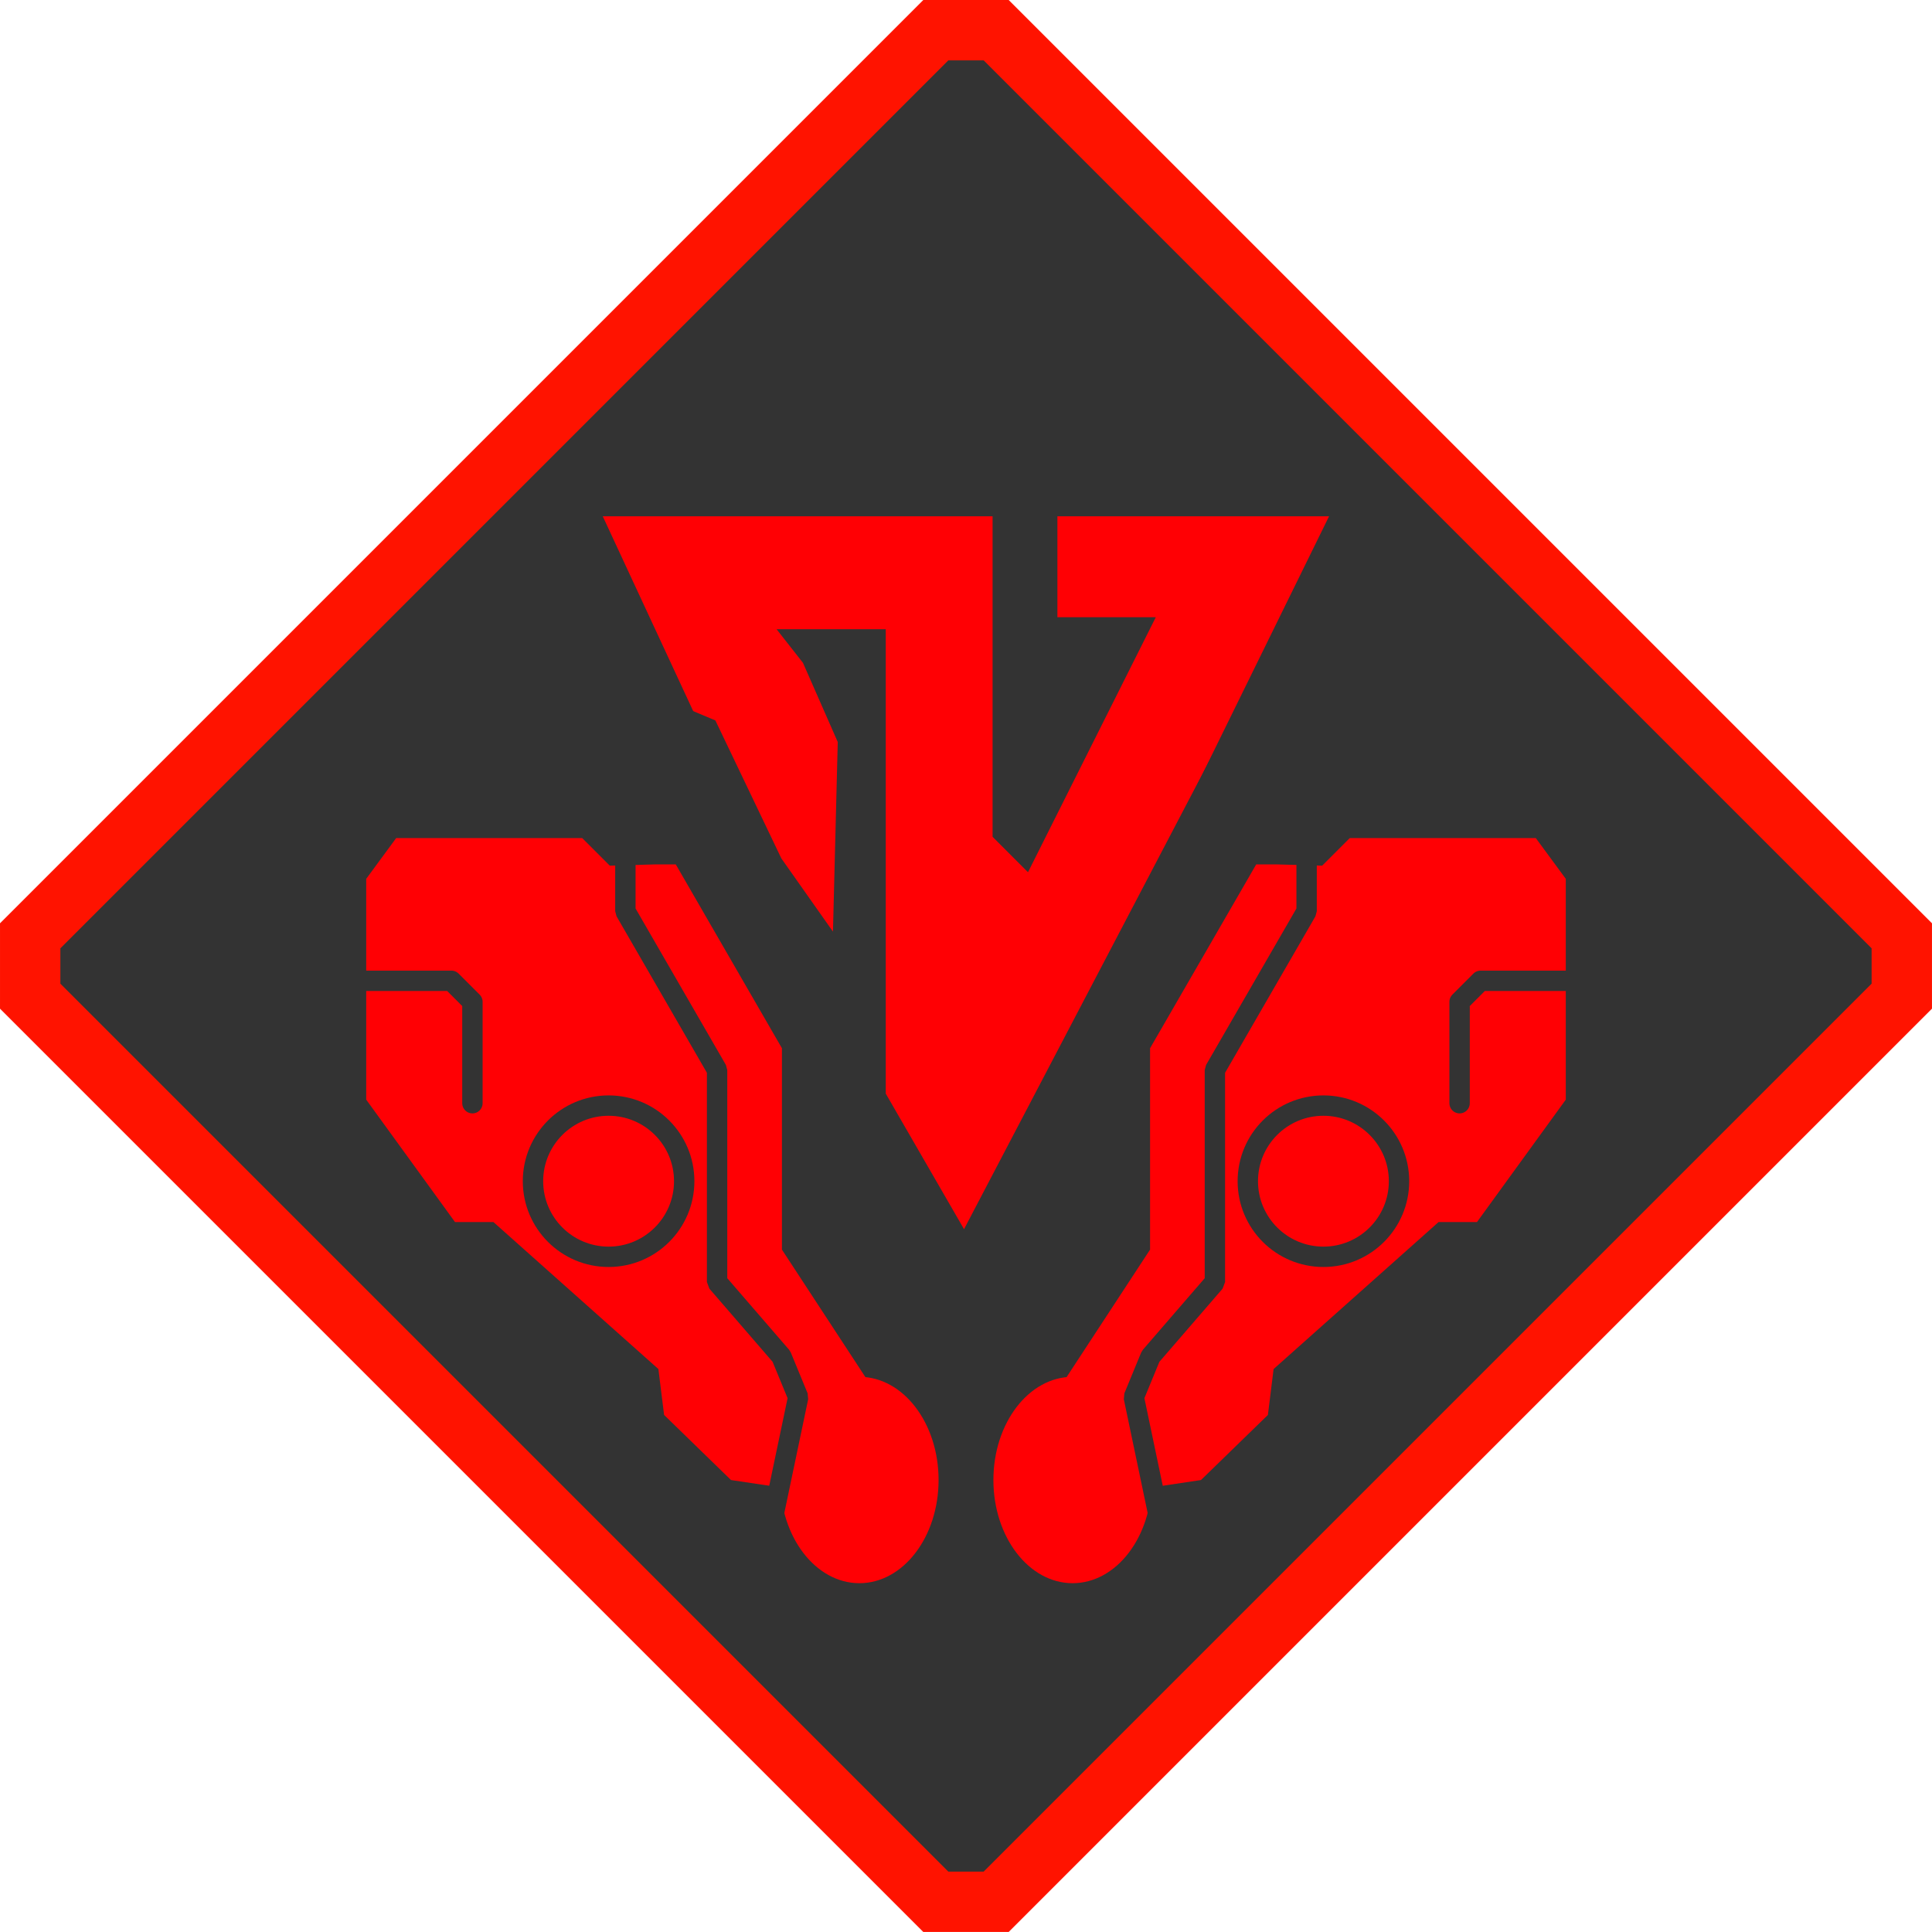
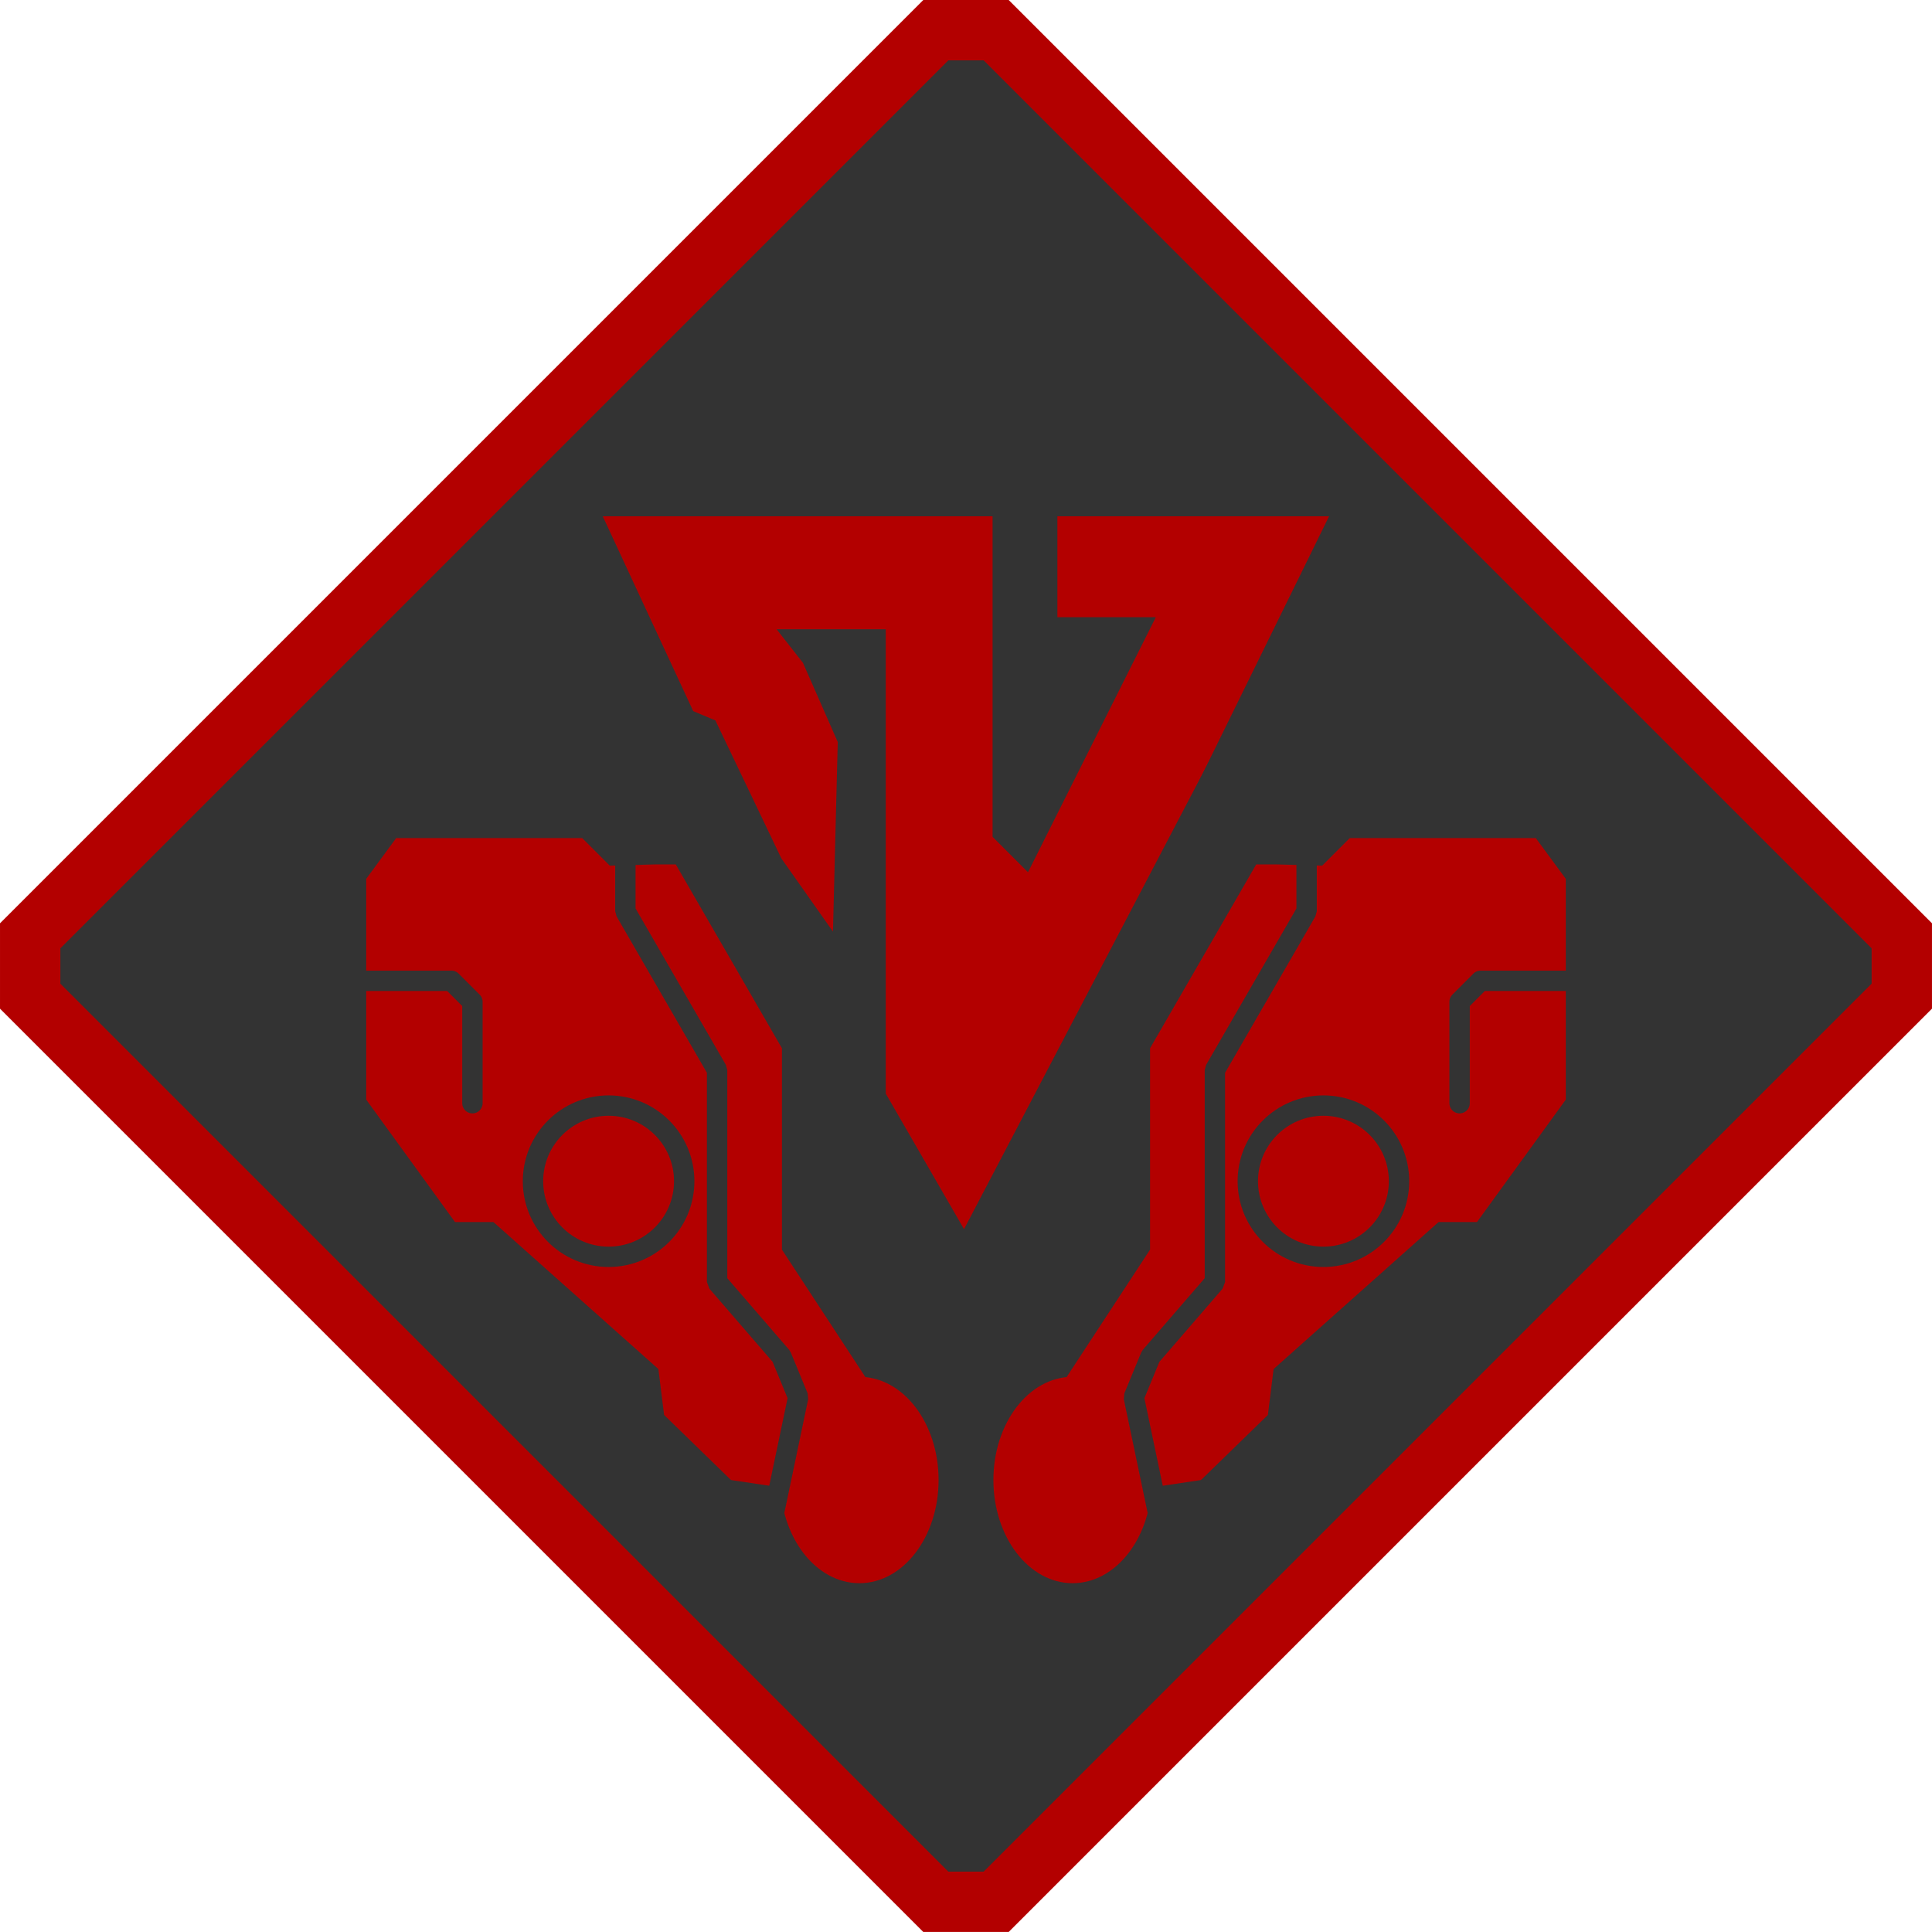
<svg xmlns="http://www.w3.org/2000/svg" width="75.305mm" height="75.305mm" viewBox="0 0 75.305 75.305" version="1.1" id="svg6572">
  <defs id="defs6566" />
  <g id="layer1" transform="translate(-205.7642,-352.3296)">
-     <path style="fill:#333333;fill-opacity:1;stroke:#ff1300;stroke-width:2.353;stroke-linecap:butt;stroke-linejoin:miter;stroke-miterlimit:4;stroke-dasharray:none;stroke-opacity:1" d="m 242.24,353.506 h 2.353 l 35.299,35.299 v 2.353 l -35.299,35.299 -2.353,-3e-5 -35.299,-35.299 v -2.353 z" id="path867-8-2" />
-     <path style="fill:#ff0004;fill-opacity:1;stroke:none;stroke-width:0.265px;stroke-linecap:butt;stroke-linejoin:miter;stroke-opacity:1" d="m 255.57,386.023 h -0.842 l -3.688,6.387 -0.449,0.777 v 7.85 l -3.675,5.613 3.625,3.672 2.035,-0.304 2.608,-2.537 0.222,-1.789 6.431,-5.73 h 1.497 l 3.461,-4.771 v -8.606 l -1.169,-1.59 h -3.04 -2.105 -2.105 l -1.076,1.076 z" id="path1570-9-0" />
+     <path style="fill:#333333;fill-opacity:1;stroke:#b30000;stroke-width:2.353;stroke-linecap:butt;stroke-linejoin:miter;stroke-miterlimit:4;stroke-dasharray:none;stroke-opacity:1" d="m 242.24,353.506 h 2.353 l 35.299,35.299 v 2.353 l -35.299,35.299 -2.353,-3e-5 -35.299,-35.299 v -2.353 z" id="path867-8-2" />
+     <path style="fill:#b30000;fill-opacity:1;stroke:none;stroke-width:0.265px;stroke-linecap:butt;stroke-linejoin:miter;stroke-opacity:1" d="m 255.57,386.023 h -0.842 l -3.688,6.387 -0.449,0.777 v 7.85 l -3.675,5.613 3.625,3.672 2.035,-0.304 2.608,-2.537 0.222,-1.789 6.431,-5.73 h 1.497 l 3.461,-4.771 v -8.606 l -1.169,-1.59 h -3.04 -2.105 -2.105 l -1.076,1.076 z" id="path1570-9-0" />
    <path style="fill:none;stroke:#333333;stroke-width:0.794;stroke-linecap:round;stroke-linejoin:round;stroke-miterlimit:4;stroke-dasharray:none;stroke-opacity:1" d="m 267.217,390.559 h -3.742 l -0.819,0.819 v 3.952" id="path1576-2-6" />
    <circle style="fill:none;fill-opacity:0.176;stroke:#333333;stroke-width:0.794;stroke-linecap:butt;stroke-miterlimit:4;stroke-dasharray:none;stroke-opacity:1" id="path1578-0-1" cx="257.348" cy="398.37" r="2.947" />
-     <ellipse style="fill:#ff0004;fill-opacity:1;stroke:none;stroke-width:0.794;stroke-linecap:round;stroke-linejoin:bevel;stroke-miterlimit:4;stroke-dasharray:none;stroke-opacity:1" id="path1580-2-5" ry="4.022" rx="3.087" cy="410.017" cx="247.572" />
+     <ellipse style="fill:#b30000;fill-opacity:1;stroke:none;stroke-width:0.794;stroke-linecap:round;stroke-linejoin:bevel;stroke-miterlimit:4;stroke-dasharray:none;stroke-opacity:1" id="path1580-2-5" ry="4.022" rx="3.087" cy="410.017" cx="247.572" />
    <path style="fill:none;stroke:#333333;stroke-width:0.794;stroke-linecap:butt;stroke-linejoin:bevel;stroke-miterlimit:4;stroke-dasharray:none;stroke-opacity:1" d="m 256.693,384.339 v 3.508 l -3.575,6.191 v 8.261 l -2.506,2.9 -0.655,1.59 1.029,4.911" id="path1574-3-5" />
-     <path style="fill:#ff0004;fill-opacity:1;stroke:none;stroke-width:0.265px;stroke-linecap:butt;stroke-linejoin:miter;stroke-opacity:1" d="m 231.263,386.023 h 0.842 l 3.688,6.387 0.449,0.777 v 7.85 l 3.675,5.613 -3.625,3.672 -2.035,-0.304 -2.608,-2.537 -0.222,-1.789 -6.431,-5.73 h -1.497 l -3.461,-4.771 v -8.606 l 1.169,-1.59 h 3.04 2.105 2.105 l 1.076,1.076 z" id="path1570-0-7-4" />
+     <path style="fill:#b30000;fill-opacity:1;stroke:none;stroke-width:0.265px;stroke-linecap:butt;stroke-linejoin:miter;stroke-opacity:1" d="m 231.263,386.023 h 0.842 l 3.688,6.387 0.449,0.777 v 7.85 l 3.675,5.613 -3.625,3.672 -2.035,-0.304 -2.608,-2.537 -0.222,-1.789 -6.431,-5.73 h -1.497 l -3.461,-4.771 v -8.606 l 1.169,-1.59 h 3.04 2.105 2.105 l 1.076,1.076 z" id="path1570-0-7-4" />
    <path style="fill:none;stroke:#333333;stroke-width:0.794;stroke-linecap:round;stroke-linejoin:round;stroke-miterlimit:4;stroke-dasharray:none;stroke-opacity:1" d="m 219.617,390.559 h 3.742 l 0.819,0.819 v 3.952" id="path1576-6-5-7" />
    <circle style="fill:none;fill-opacity:0.176;stroke:#333333;stroke-width:0.794;stroke-linecap:butt;stroke-miterlimit:4;stroke-dasharray:none;stroke-opacity:1" id="path1578-2-9-6" cx="-229.486" cy="398.37" r="2.947" transform="scale(-1,1)" />
-     <ellipse style="fill:#ff0004;fill-opacity:1;stroke:none;stroke-width:0.794;stroke-linecap:round;stroke-linejoin:bevel;stroke-miterlimit:4;stroke-dasharray:none;stroke-opacity:1" id="path1580-6-2-5" ry="4.022" rx="3.087" cy="410.017" cx="-239.261" transform="scale(-1,1)" />
+     <ellipse style="fill:#b30000;fill-opacity:1;stroke:none;stroke-width:0.794;stroke-linecap:round;stroke-linejoin:bevel;stroke-miterlimit:4;stroke-dasharray:none;stroke-opacity:1" id="path1580-6-2-5" ry="4.022" rx="3.087" cy="410.017" cx="-239.261" transform="scale(-1,1)" />
    <path style="fill:none;stroke:#333333;stroke-width:0.794;stroke-linecap:butt;stroke-linejoin:bevel;stroke-miterlimit:4;stroke-dasharray:none;stroke-opacity:1" d="m 230.14,384.339 v 3.508 l 3.575,6.191 v 8.261 l 2.506,2.9 0.655,1.59 -1.029,4.911" id="path1574-1-2-6" />
-     <path style="fill:#ff0004;fill-opacity:1;stroke:none;stroke-width:0.265px;stroke-linecap:butt;stroke-linejoin:miter;stroke-opacity:1" d="m 229.258,372.453 13.758,29.633 14.552,-29.633 z" id="path1292-6-8" />
+     <path style="fill:#b30000;fill-opacity:1;stroke:none;stroke-width:0.265px;stroke-linecap:butt;stroke-linejoin:miter;stroke-opacity:1" d="m 229.258,372.453 13.758,29.633 14.552,-29.633 z" id="path1292-6-8" />
    <path style="fill:#333333;fill-opacity:1;stroke:none;stroke-width:0.265px;stroke-linecap:butt;stroke-linejoin:miter;stroke-opacity:1" d="m 232.198,379.802 1.45,0.608 2.572,5.379 2.011,2.853 0.187,-7.39 -1.356,-3.087 -1.029,-1.31 h 4.256 v 18.101 l 3.051,5.284 12.197,-23.292 -12.628,26.66 z" id="path1426-8" />
    <path style="fill:#333333;fill-opacity:1;stroke:none;stroke-width:0.265px;stroke-linecap:butt;stroke-linejoin:miter;stroke-opacity:1" d="m 244.453,371.523 v 13.424 l 1.38,1.38 4.981,-9.939 h -3.835 v -5.098 z" id="path1428-4" />
  </g>
</svg>
